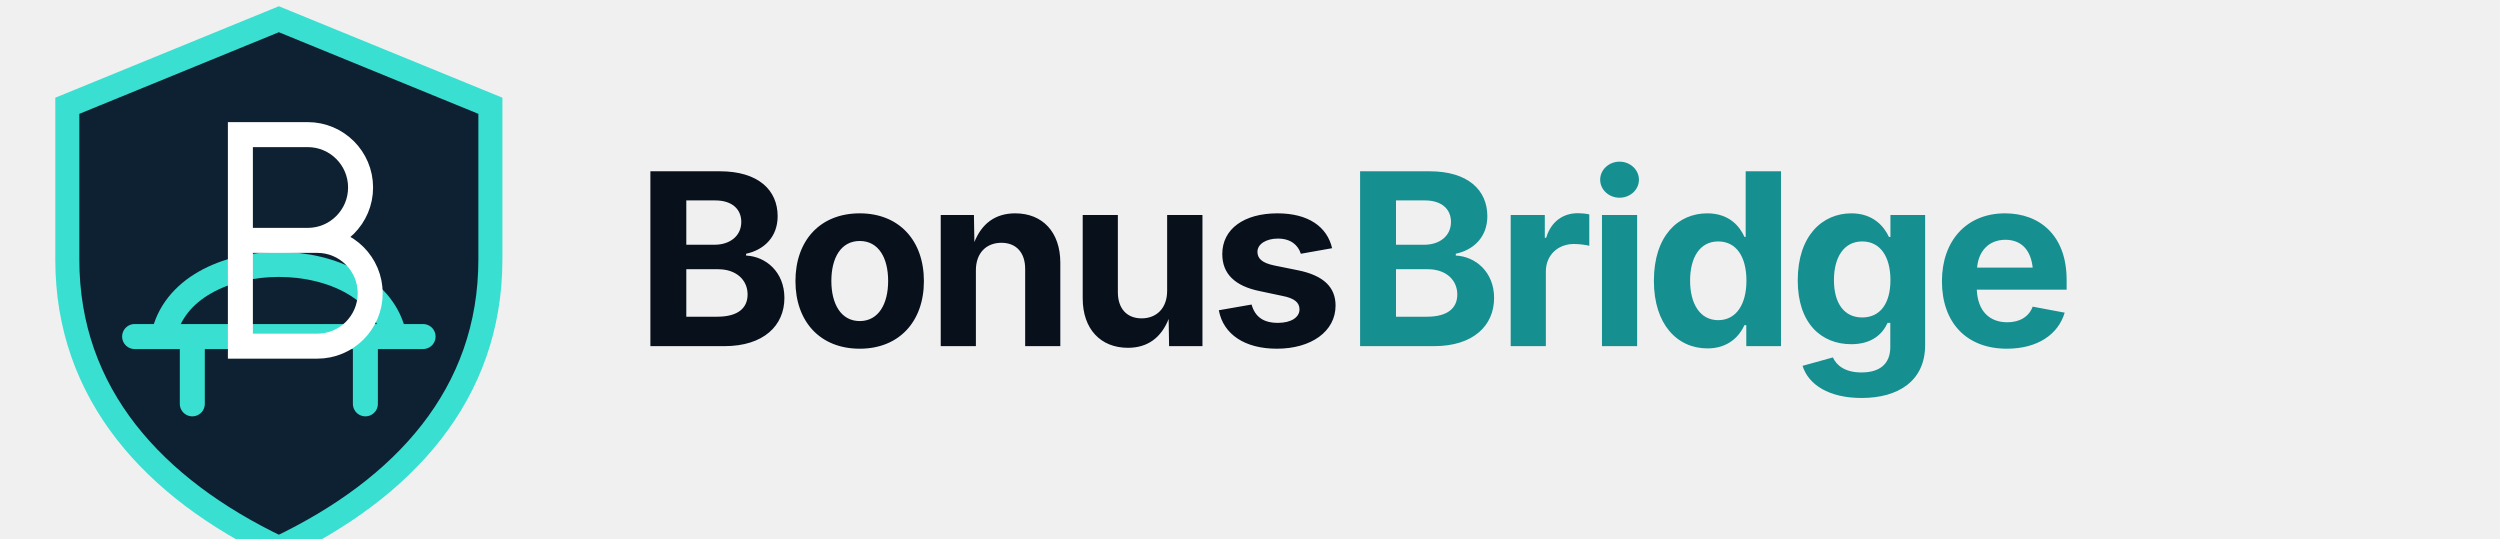
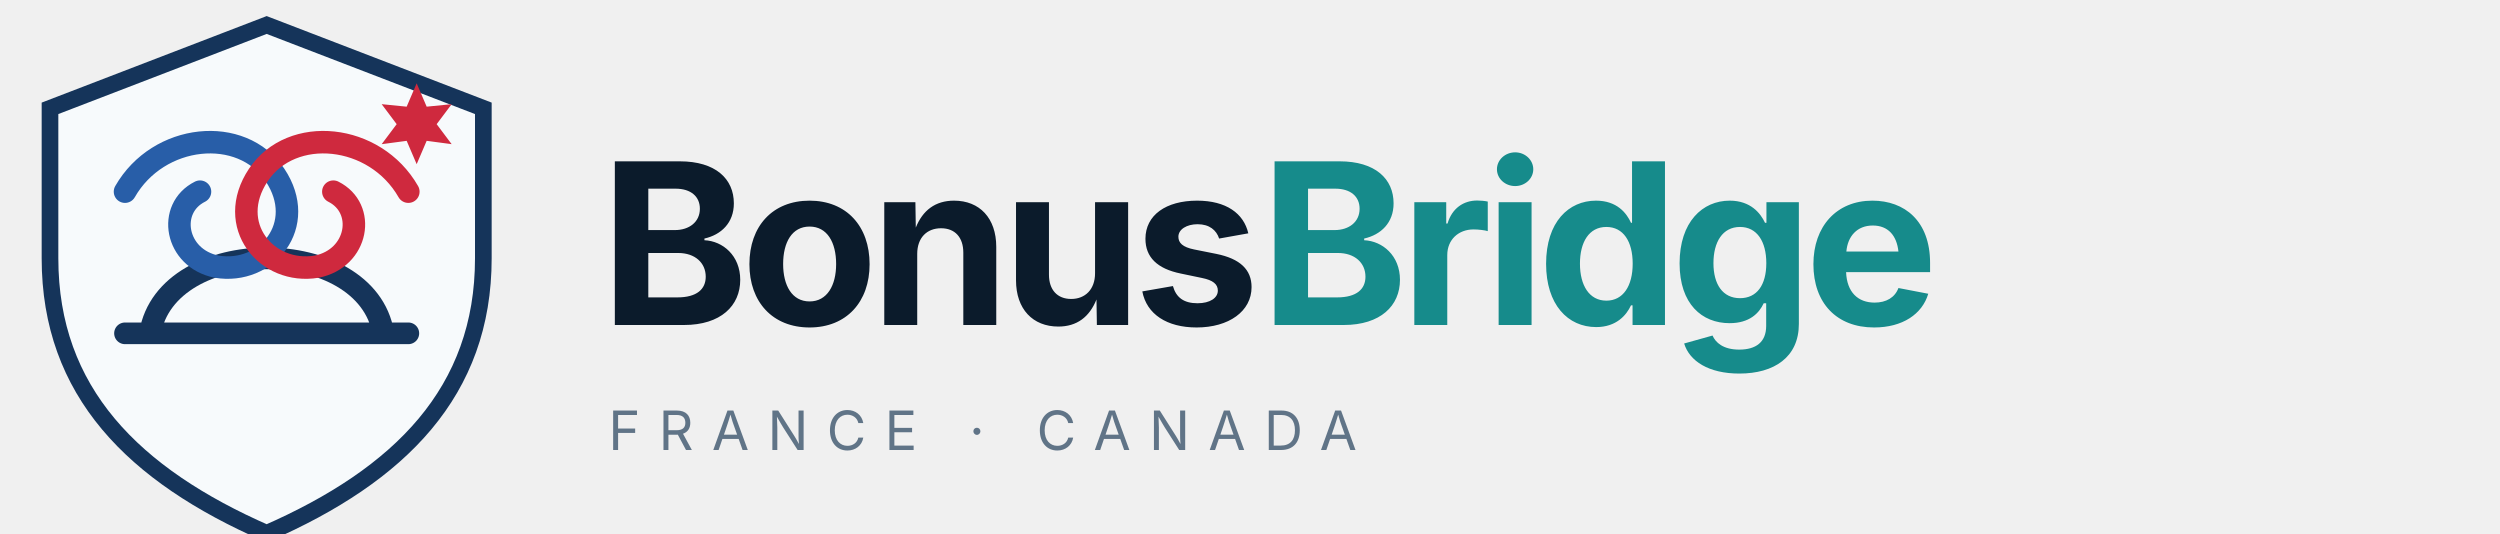
- <svg xmlns="http://www.w3.org/2000/svg" viewBox="0 0 260 56">
+ <svg xmlns="http://www.w3.org/2000/svg" viewBox="0 0 300 64">
  <g transform="translate(1)">
-     <path d="M28 2 50 11v16c0 14-9 23.8-22 30C15 50.8 6 41 6 27V11Z" fill="#0d2132" stroke="#39dfd0" stroke-width="2.5" />
-     <path d="M13 35h30M16 35c2-10 22-10 24 0M19 35v7m18-7v7" fill="none" stroke="#39dfd0" stroke-width="2.6" stroke-linecap="round" />
-     <path d="M24 14h7a5.5 5.5 0 0 1 0 11h-7Zm0 11h8a5.5 5.5 0 0 1 0 11h-8Z" fill="none" stroke="#fff" stroke-width="2.6" />
+     <path d="M31 3 57 13v18c0 16-10 26-26 33C15 57 5 47 5 31V13Z" fill="#f7fafc" stroke="#15345a" stroke-width="2" />
+     <path d="M14 40h34M17 40c2-12 26-12 28 0" fill="none" stroke="#15345a" stroke-width="2.6" stroke-linecap="round" />
+     <path d="M14 23c4-7 14-8 18-2 4 6-1 12-7 11-5-1-6-7-2-9" fill="none" stroke="#285ea8" stroke-width="2.7" stroke-linecap="round" />
+     <path d="M48 23c-4-7-14-8-18-2-4 6 1 12 7 11 5-1 6-7 2-9" fill="none" stroke="#cf293e" stroke-width="2.7" stroke-linecap="round" />
+     <path d="m49 10 1.2 2.8 3-.3-1.8 2.4 1.8 2.4-3-.4-1.2 2.8-1.2-2.8-3 .4 1.8-2.4-1.8-2.4 3 .3Z" fill="#cf293e" />
  </g>
-   <text x="66" y="36" fill="#07101b" font-family="Inter,Segoe UI,sans-serif" font-size="25" font-weight="720" letter-spacing="-.8">Bonus<tspan fill="#168f91">Bridge</tspan>
+   <text x="72" y="39" fill="#0b1b2b" font-family="Inter,Segoe UI,sans-serif" font-size="27" font-weight="730" letter-spacing="-1">Bonus<tspan fill="#168b8b">Bridge</tspan>
  </text>
+   <text x="73" y="54" fill="#607487" font-family="Inter,Segoe UI,sans-serif" font-size="6.5" letter-spacing="2.2">FRANCE · CANADA</text>
</svg>
